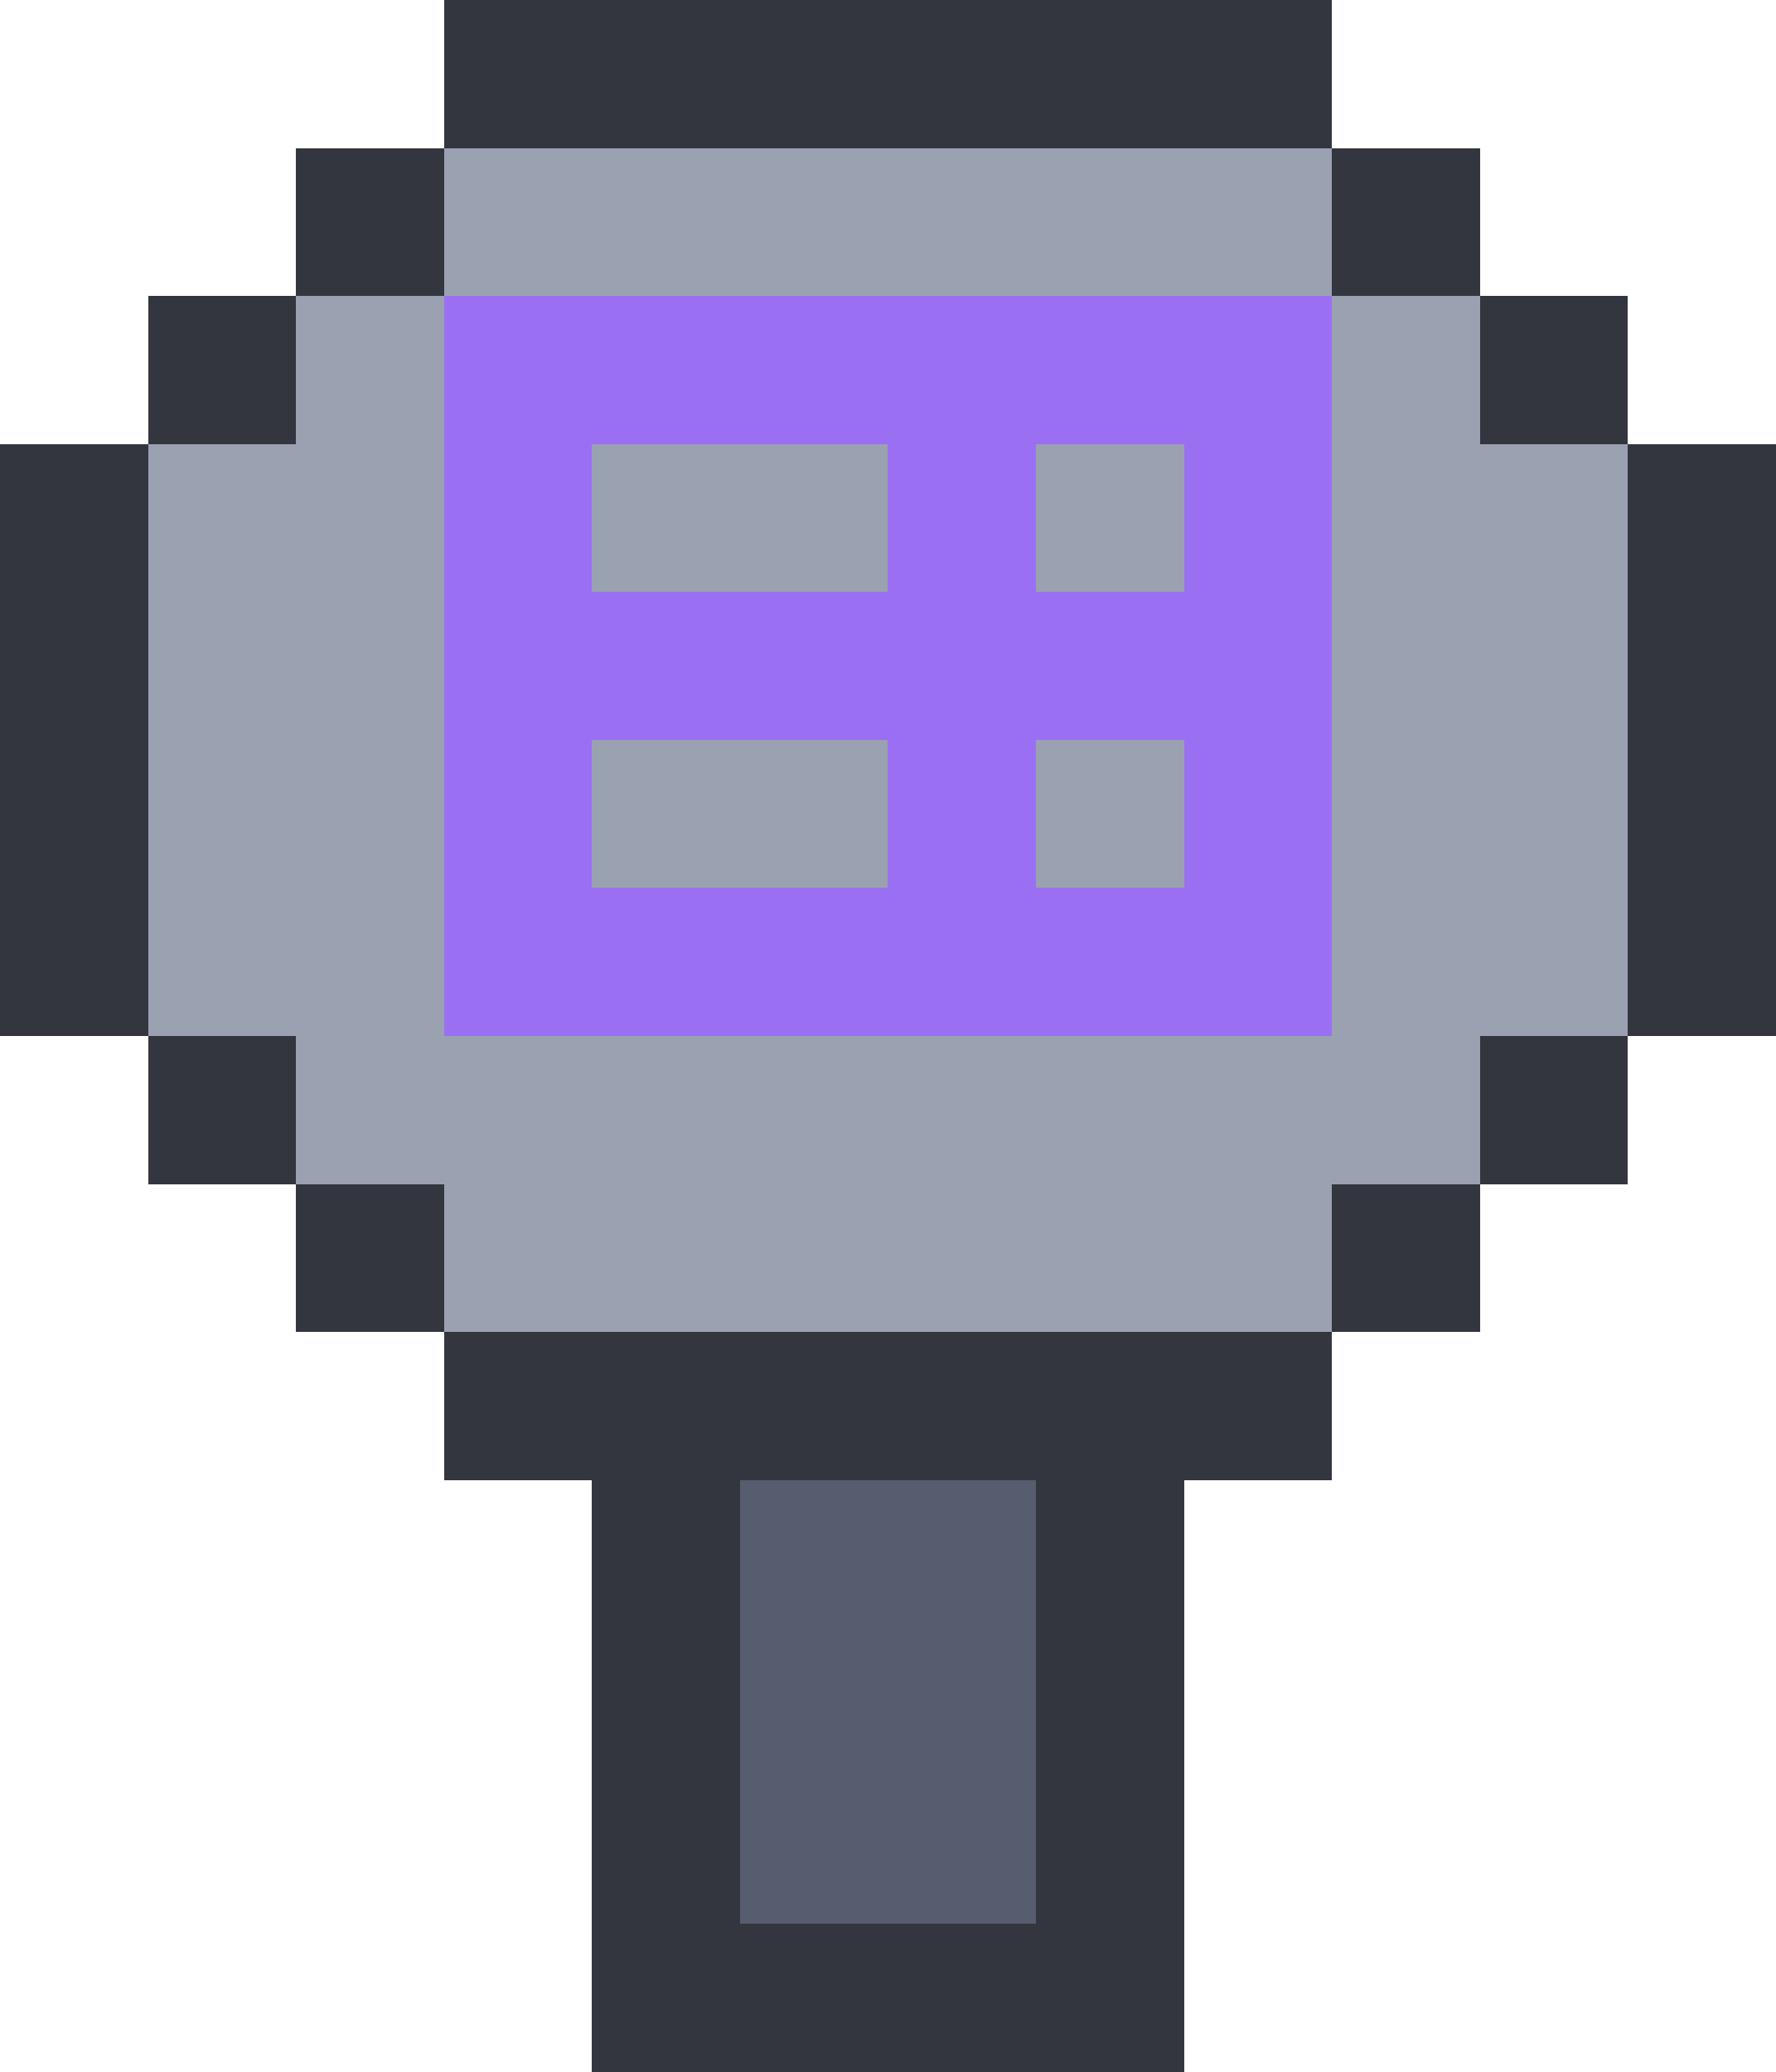
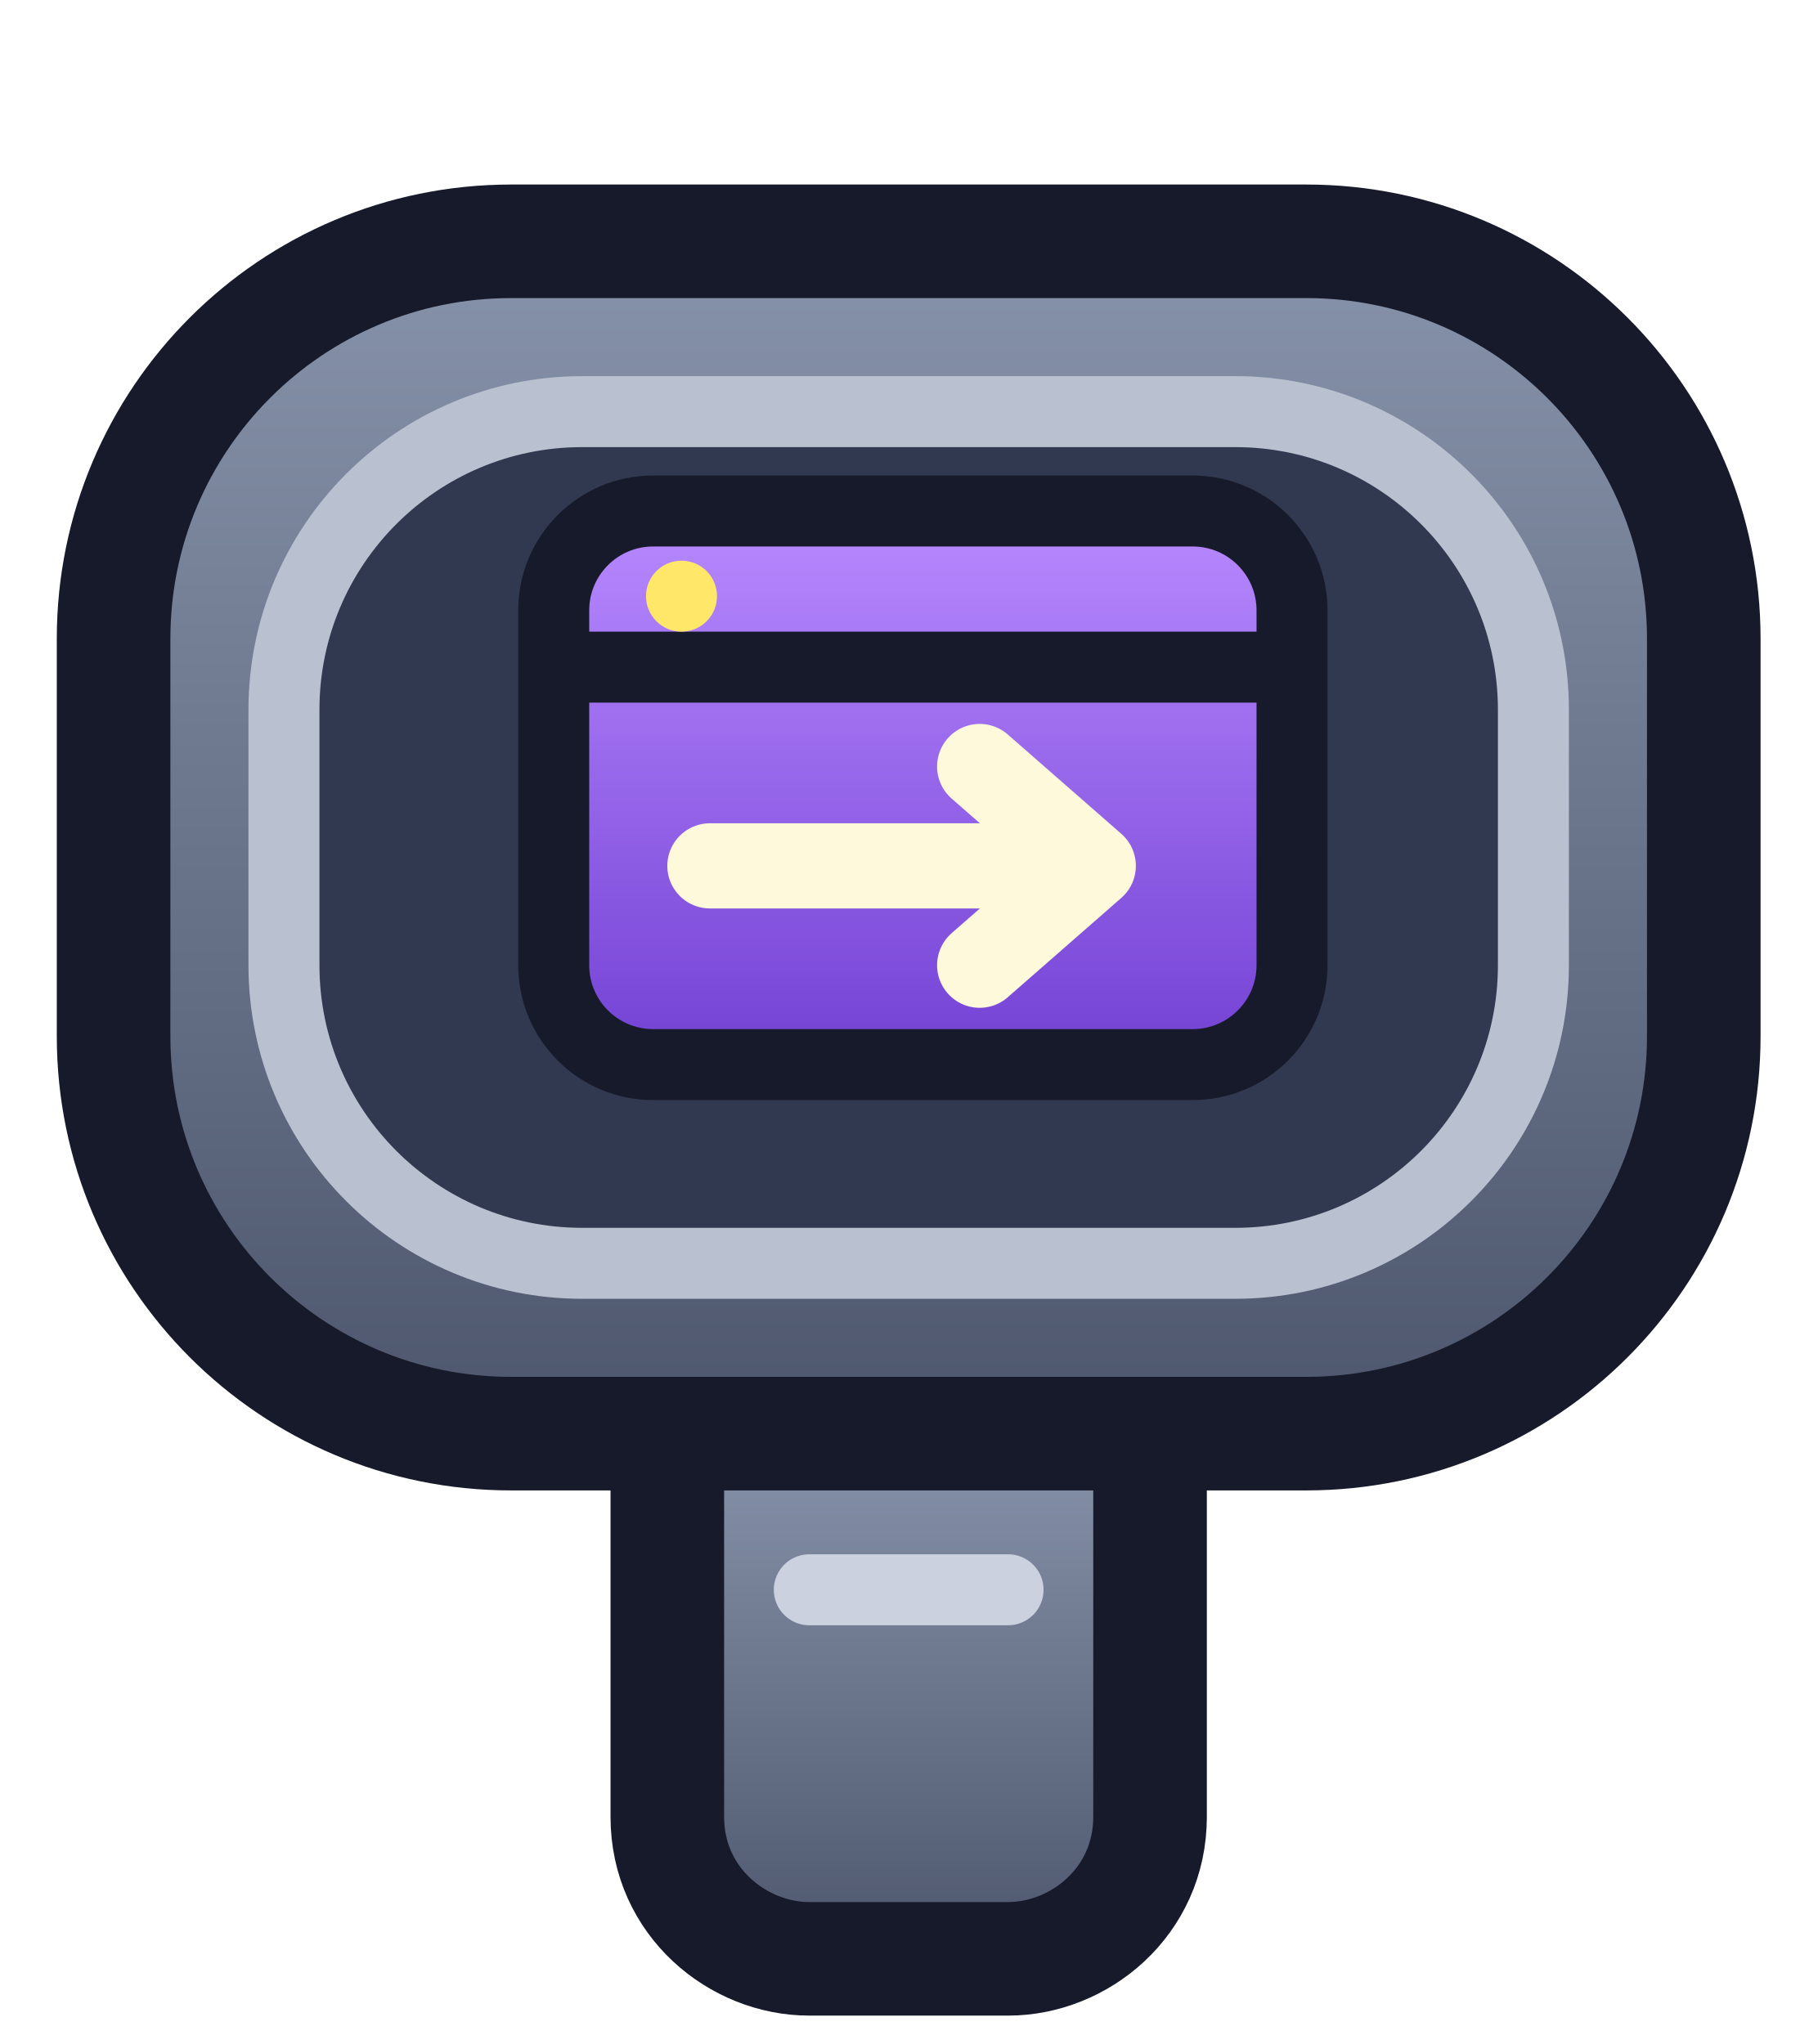
- <svg xmlns="http://www.w3.org/2000/svg" viewBox="0 0 12 14" shape-rendering="crispEdges">
-   <rect x="3" y="0" width="6" height="1" fill="#33363f" />
-   <rect x="2" y="1" width="1" height="1" fill="#33363f" />
-   <rect x="3" y="1" width="6" height="1" fill="#9aa2b1" />
-   <rect x="9" y="1" width="1" height="1" fill="#33363f" />
-   <rect x="1" y="2" width="1" height="1" fill="#33363f" />
-   <rect x="2" y="2" width="1" height="1" fill="#9aa2b1" />
-   <rect x="3" y="2" width="6" height="1" fill="#9b6ff2" />
-   <rect x="9" y="2" width="1" height="1" fill="#9aa2b1" />
-   <rect x="10" y="2" width="1" height="1" fill="#33363f" />
-   <rect x="0" y="3" width="1" height="1" fill="#33363f" />
-   <rect x="1" y="3" width="2" height="1" fill="#9aa2b1" />
-   <rect x="3" y="3" width="1" height="1" fill="#9b6ff2" />
-   <rect x="4" y="3" width="2" height="1" fill="#9aa2b1" />
-   <rect x="6" y="3" width="1" height="1" fill="#9b6ff2" />
-   <rect x="7" y="3" width="1" height="1" fill="#9aa2b1" />
-   <rect x="8" y="3" width="1" height="1" fill="#9b6ff2" />
-   <rect x="9" y="3" width="2" height="1" fill="#9aa2b1" />
-   <rect x="11" y="3" width="1" height="1" fill="#33363f" />
-   <rect x="0" y="4" width="1" height="1" fill="#33363f" />
-   <rect x="1" y="4" width="2" height="1" fill="#9aa2b1" />
-   <rect x="3" y="4" width="6" height="1" fill="#9b6ff2" />
-   <rect x="9" y="4" width="2" height="1" fill="#9aa2b1" />
-   <rect x="11" y="4" width="1" height="1" fill="#33363f" />
-   <rect x="0" y="5" width="1" height="1" fill="#33363f" />
-   <rect x="1" y="5" width="2" height="1" fill="#9aa2b1" />
-   <rect x="3" y="5" width="1" height="1" fill="#9b6ff2" />
-   <rect x="4" y="5" width="2" height="1" fill="#9aa2b1" />
-   <rect x="6" y="5" width="1" height="1" fill="#9b6ff2" />
-   <rect x="7" y="5" width="1" height="1" fill="#9aa2b1" />
-   <rect x="8" y="5" width="1" height="1" fill="#9b6ff2" />
-   <rect x="9" y="5" width="2" height="1" fill="#9aa2b1" />
-   <rect x="11" y="5" width="1" height="1" fill="#33363f" />
-   <rect x="0" y="6" width="1" height="1" fill="#33363f" />
-   <rect x="1" y="6" width="2" height="1" fill="#9aa2b1" />
-   <rect x="3" y="6" width="6" height="1" fill="#9b6ff2" />
-   <rect x="9" y="6" width="2" height="1" fill="#9aa2b1" />
-   <rect x="11" y="6" width="1" height="1" fill="#33363f" />
-   <rect x="1" y="7" width="1" height="1" fill="#33363f" />
-   <rect x="2" y="7" width="8" height="1" fill="#9aa2b1" />
-   <rect x="10" y="7" width="1" height="1" fill="#33363f" />
-   <rect x="2" y="8" width="1" height="1" fill="#33363f" />
-   <rect x="3" y="8" width="6" height="1" fill="#9aa2b1" />
-   <rect x="9" y="8" width="1" height="1" fill="#33363f" />
-   <rect x="3" y="9" width="6" height="1" fill="#33363f" />
-   <rect x="4" y="10" width="1" height="1" fill="#33363f" />
-   <rect x="5" y="10" width="2" height="1" fill="#565d6e" />
-   <rect x="7" y="10" width="1" height="1" fill="#33363f" />
-   <rect x="4" y="11" width="1" height="1" fill="#33363f" />
-   <rect x="5" y="11" width="2" height="1" fill="#565d6e" />
-   <rect x="7" y="11" width="1" height="1" fill="#33363f" />
-   <rect x="4" y="12" width="1" height="1" fill="#33363f" />
-   <rect x="5" y="12" width="2" height="1" fill="#565d6e" />
-   <rect x="7" y="12" width="1" height="1" fill="#33363f" />
-   <rect x="4" y="13" width="4" height="1" fill="#33363f" />
+ <svg xmlns="http://www.w3.org/2000/svg" viewBox="0 0 128 144" role="img" aria-label="보라 화면흐름 막개">
+   <defs>
+     <linearGradient id="metal" x1="0" y1="0" x2="0" y2="1">
+       <stop stop-color="#8793aa" />
+       <stop offset="1" stop-color="#4d566c" />
+     </linearGradient>
+     <linearGradient id="purple" x1="0" y1="0" x2="0" y2="1">
+       <stop stop-color="#b88aff" />
+       <stop offset="1" stop-color="#7341d4" />
+     </linearGradient>
+   </defs>
+   <rect x="8" y="17" width="112" height="84" rx="28" fill="url(#metal)" stroke="#171a2a" stroke-width="8" />
+   <rect x="20" y="29" width="88" height="60" rx="21" fill="#30394f" stroke="#b9c1d1" stroke-width="5" />
+   <rect x="39" y="36" width="52" height="39" rx="7" fill="url(#purple)" stroke="#171a2a" stroke-width="5" />
+   <path d="M40 47h50" stroke="#171a2a" stroke-width="5" />
+   <circle cx="48" cy="42" r="2.5" fill="#ffe76a" />
+   <path d="M50 61h25M69 54l8 7-8 7" fill="none" stroke="#fff9dc" stroke-width="6" stroke-linecap="round" stroke-linejoin="round" />
+   <path d="M47 101h34v27c0 6-5 10-10 10H57c-5 0-10-4-10-10v-27Z" fill="url(#metal)" stroke="#171a2a" stroke-width="8" stroke-linejoin="round" />
+   <path d="M57 112h14" stroke="#cbd1de" stroke-width="5" stroke-linecap="round" />
</svg>
